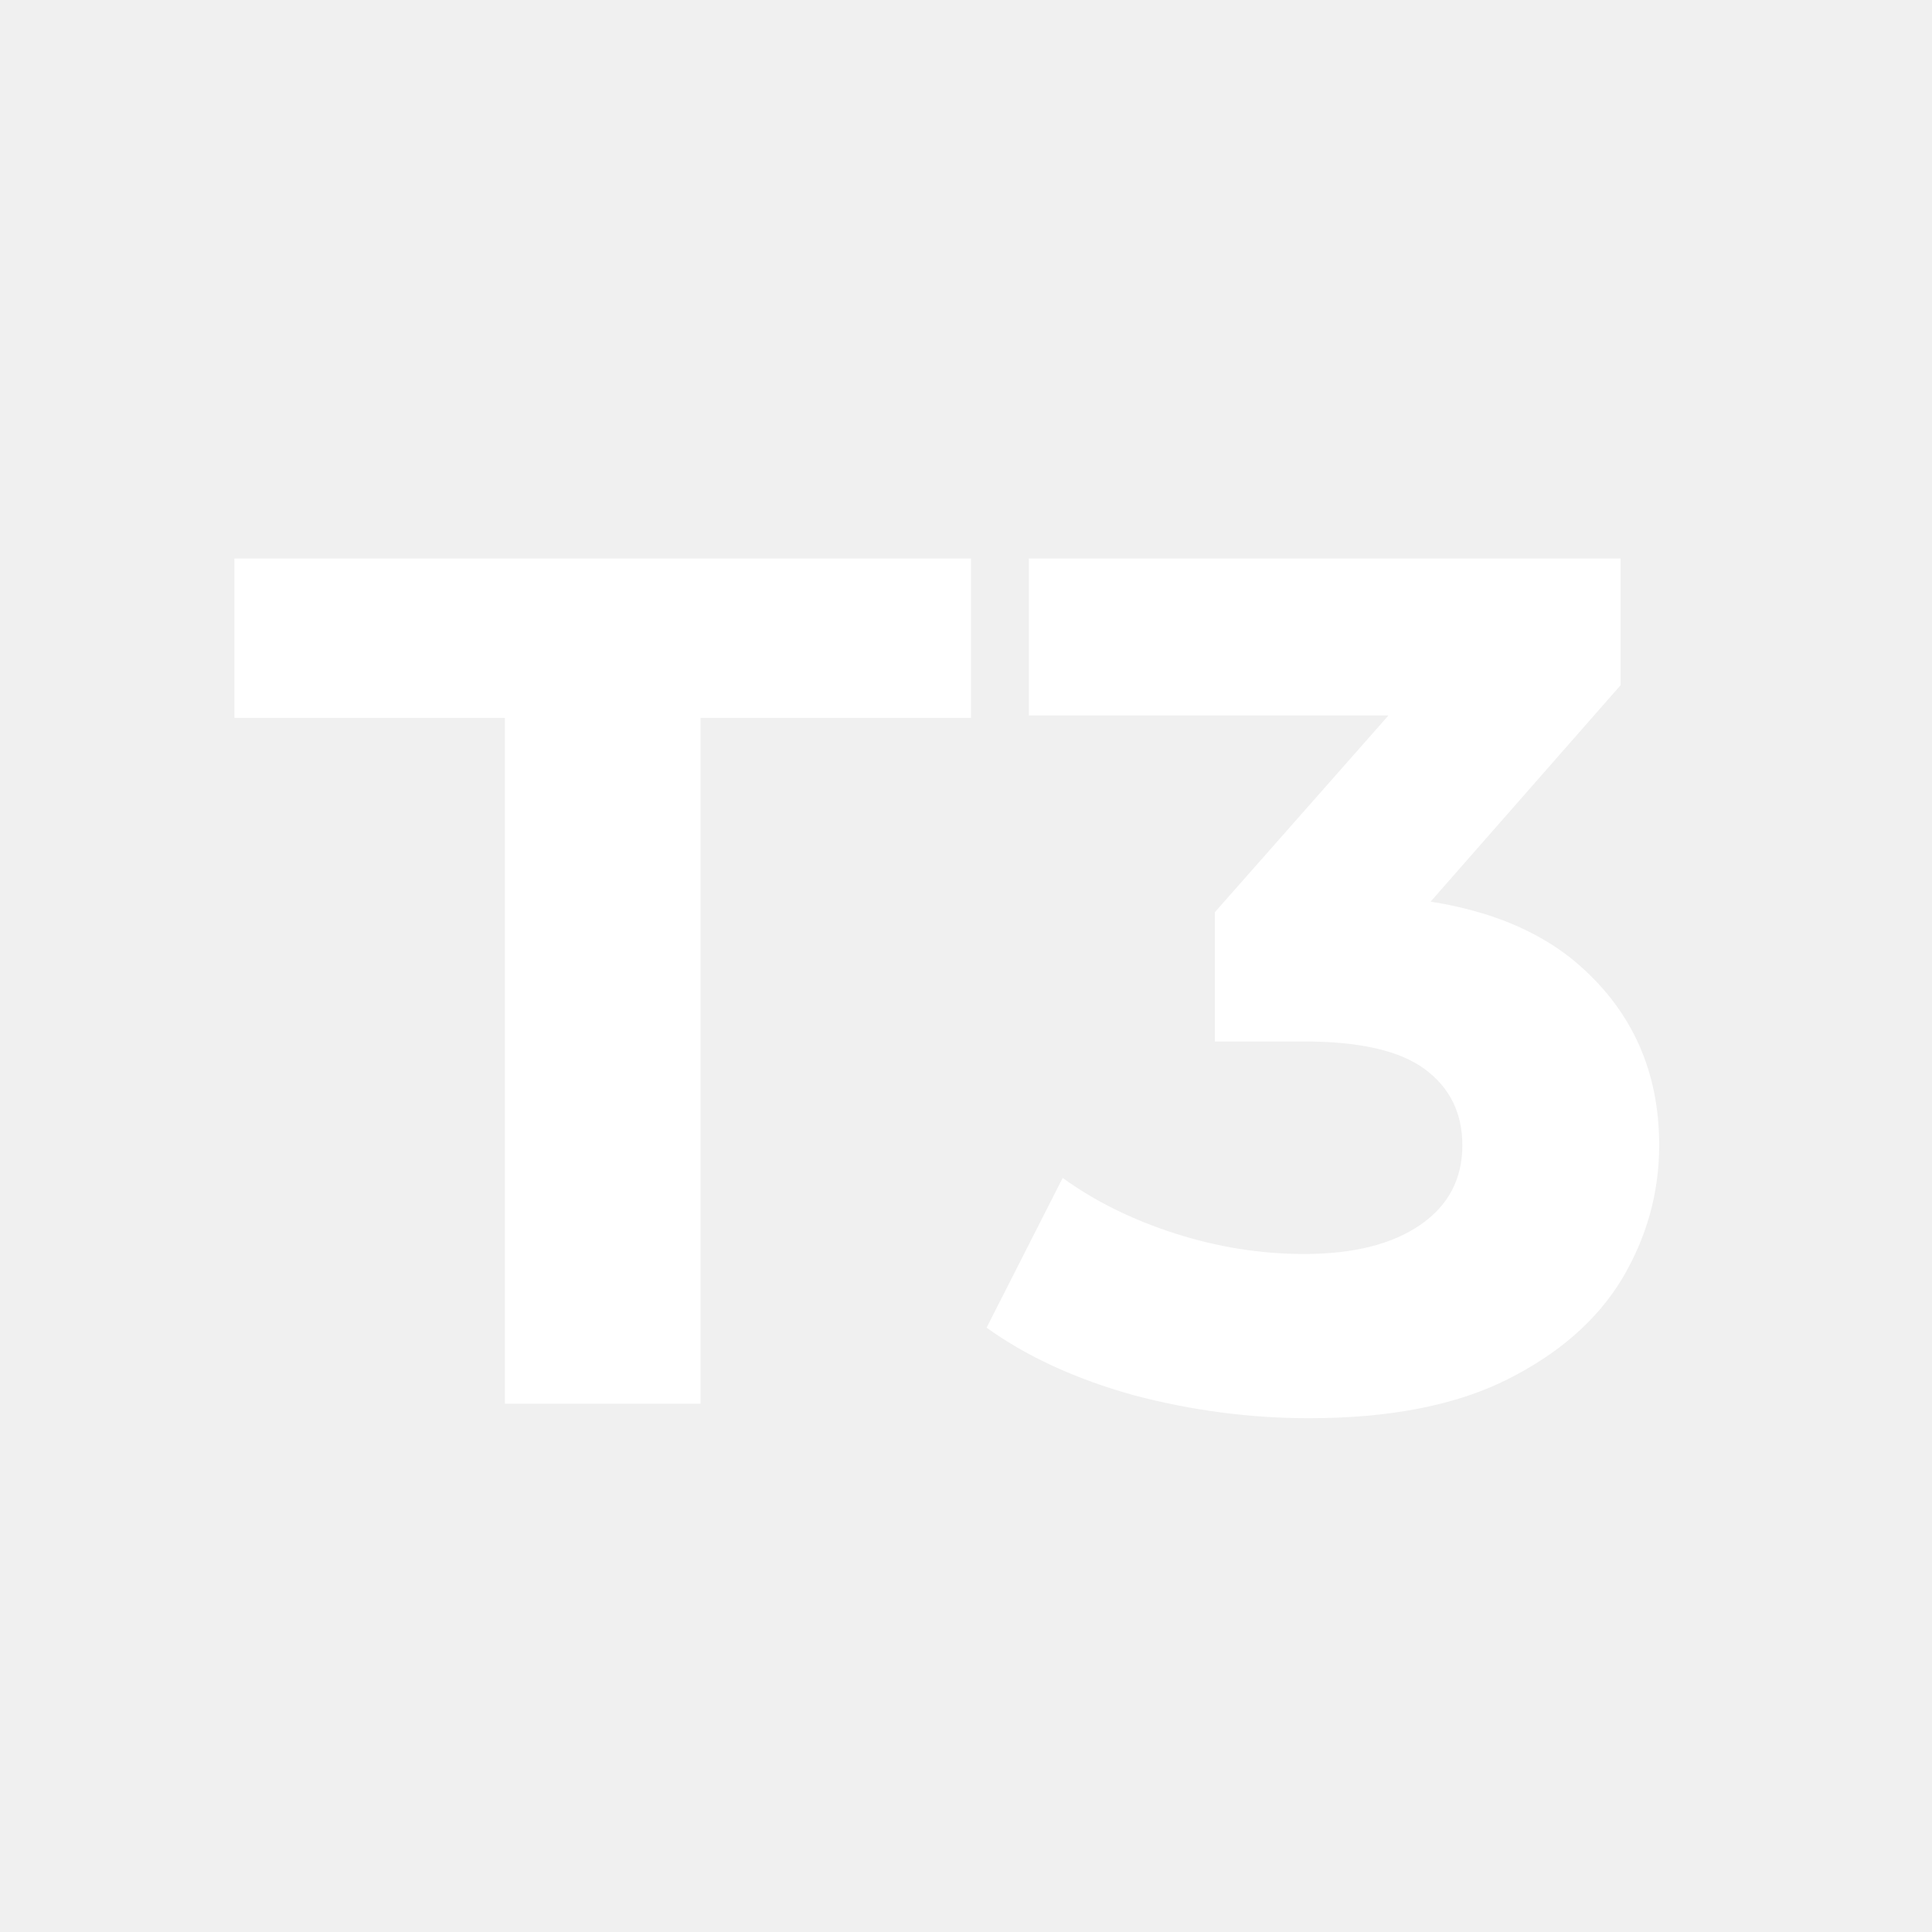
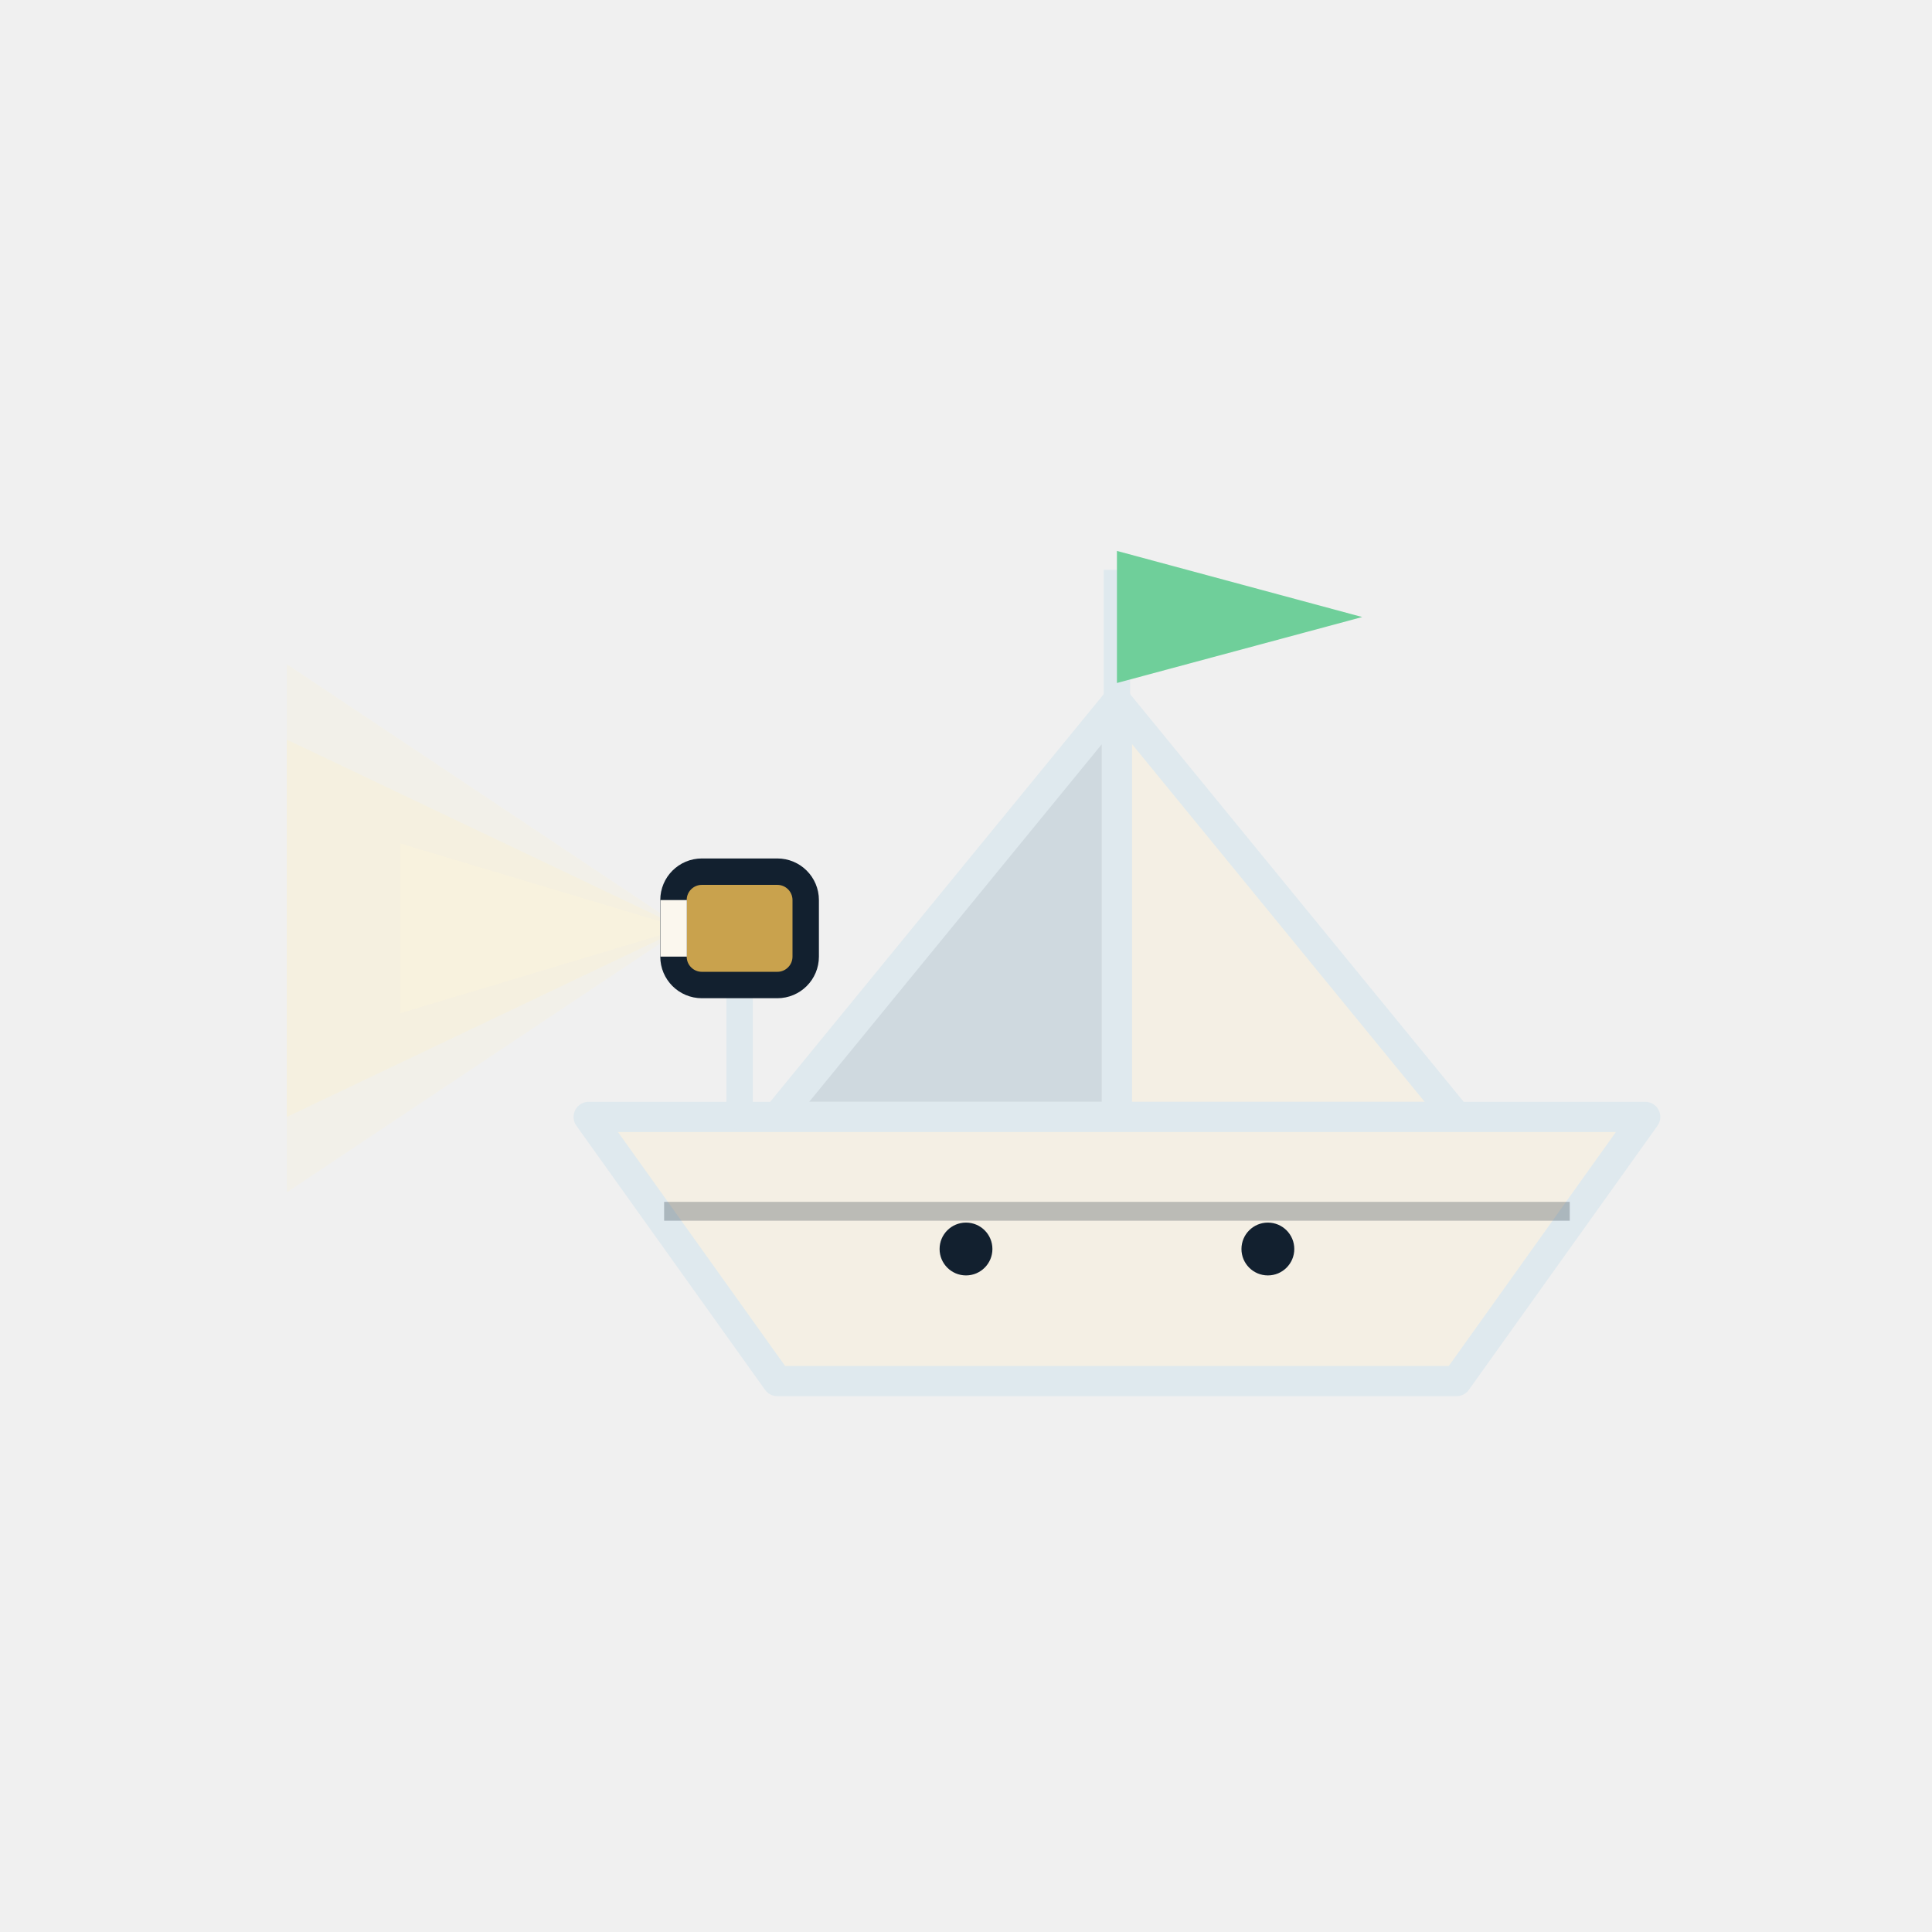
<svg xmlns="http://www.w3.org/2000/svg" width="128" height="128" viewBox="0 0 128 128" fill="none">
-   <path d="M33.451 93V47.56H15.531V37H64.331V47.56H46.411V93H33.451ZM86.725 93.96C82.832 93.96 78.965 93.453 75.125 92.44C71.285 91.373 68.032 89.88 65.365 87.96L70.405 78.04C72.539 79.587 75.019 80.813 77.845 81.72C80.672 82.627 83.525 83.08 86.405 83.08C89.659 83.08 92.219 82.44 94.085 81.16C95.952 79.88 96.885 78.12 96.885 75.88C96.885 73.747 96.059 72.067 94.405 70.84C92.752 69.613 90.085 69 86.405 69H80.485V60.44L96.085 42.76L97.525 47.4H68.165V37H107.365V45.4L91.845 63.08L85.285 59.32H89.045C95.925 59.32 101.125 60.867 104.645 63.96C108.165 67.053 109.925 71.027 109.925 75.88C109.925 79.027 109.099 81.987 107.445 84.76C105.792 87.48 103.259 89.693 99.845 91.4C96.432 93.107 92.059 93.96 86.725 93.96Z" fill="white" />
+   <path d="M45.25 61.5L19 44L19 79Z" fill="#FFF1C2" fill-opacity="0.16" />
+   <path d="M45.25 61.5L19 49L19 74Z" fill="#FFF1C2" fill-opacity="0.22" />
+   <path d="M45.25 61.5L26.5 55.88L26.5 67.13Z" fill="#FFF6DA" fill-opacity="0.35" />
+   <path d="M51.5 74L74 46.5L74 74Z" fill="#CFD9DF" stroke="#DFE9EE" stroke-width="2" stroke-linejoin="round" />
+   <path d="M74 46.5L74 74L96.5 74Z" fill="#F4EFE4" stroke="#DFE9EE" stroke-width="2" stroke-linejoin="round" />
+   <path d="M39 74L109 74L96.5 91.5L51.5 91.5Z" fill="#F4EFE4" stroke="#DFE9EE" stroke-width="2" stroke-linejoin="round" />
+   <path d="M44 80.25h60" fill="none" stroke="#12202F" stroke-width="1.25" stroke-linejoin="round" stroke-opacity="0.25" />
+   <path d="M62.25 82.75A1.75 1.75 0 1 0 65.75 82.75A1.75 1.75 0 1 0 62.25 82.75Z" fill="#12202F" />
+   <path d="M82.25 82.75A1.75 1.75 0 1 0 85.75 82.75A1.75 1.75 0 1 0 82.25 82.75Z" fill="#12202F" />
+   <path d="M74 46.5v-8.75" fill="none" stroke="#DFE9EE" stroke-width="1.75" stroke-linejoin="round" />
+   <path d="M74 36.5L90.25 40.88L74 45.25Z" fill="#6FCF9A" />
+   <path d="M49 74v-10" fill="none" stroke="#DFE9EE" stroke-width="1.75" stroke-linejoin="round" stroke-linecap="round" />
+   <path d="M46.5 57.75h5a1.88 1.88 0 0 1 1.88 1.88v3.75a1.88 1.88 0 0 1 -1.88 1.88h-5a1.88 1.88 0 0 1 -1.88 -1.88v-3.75a1.88 1.88 0 0 1 1.88 -1.88Z" fill="#C9A24D" stroke="#12202F" stroke-width="1.75" stroke-linejoin="round" />
+   <path d="M44.63 59.63v3.75" fill="none" stroke="#FBF7EE" stroke-width="1.75" stroke-linejoin="round" />
</svg>
